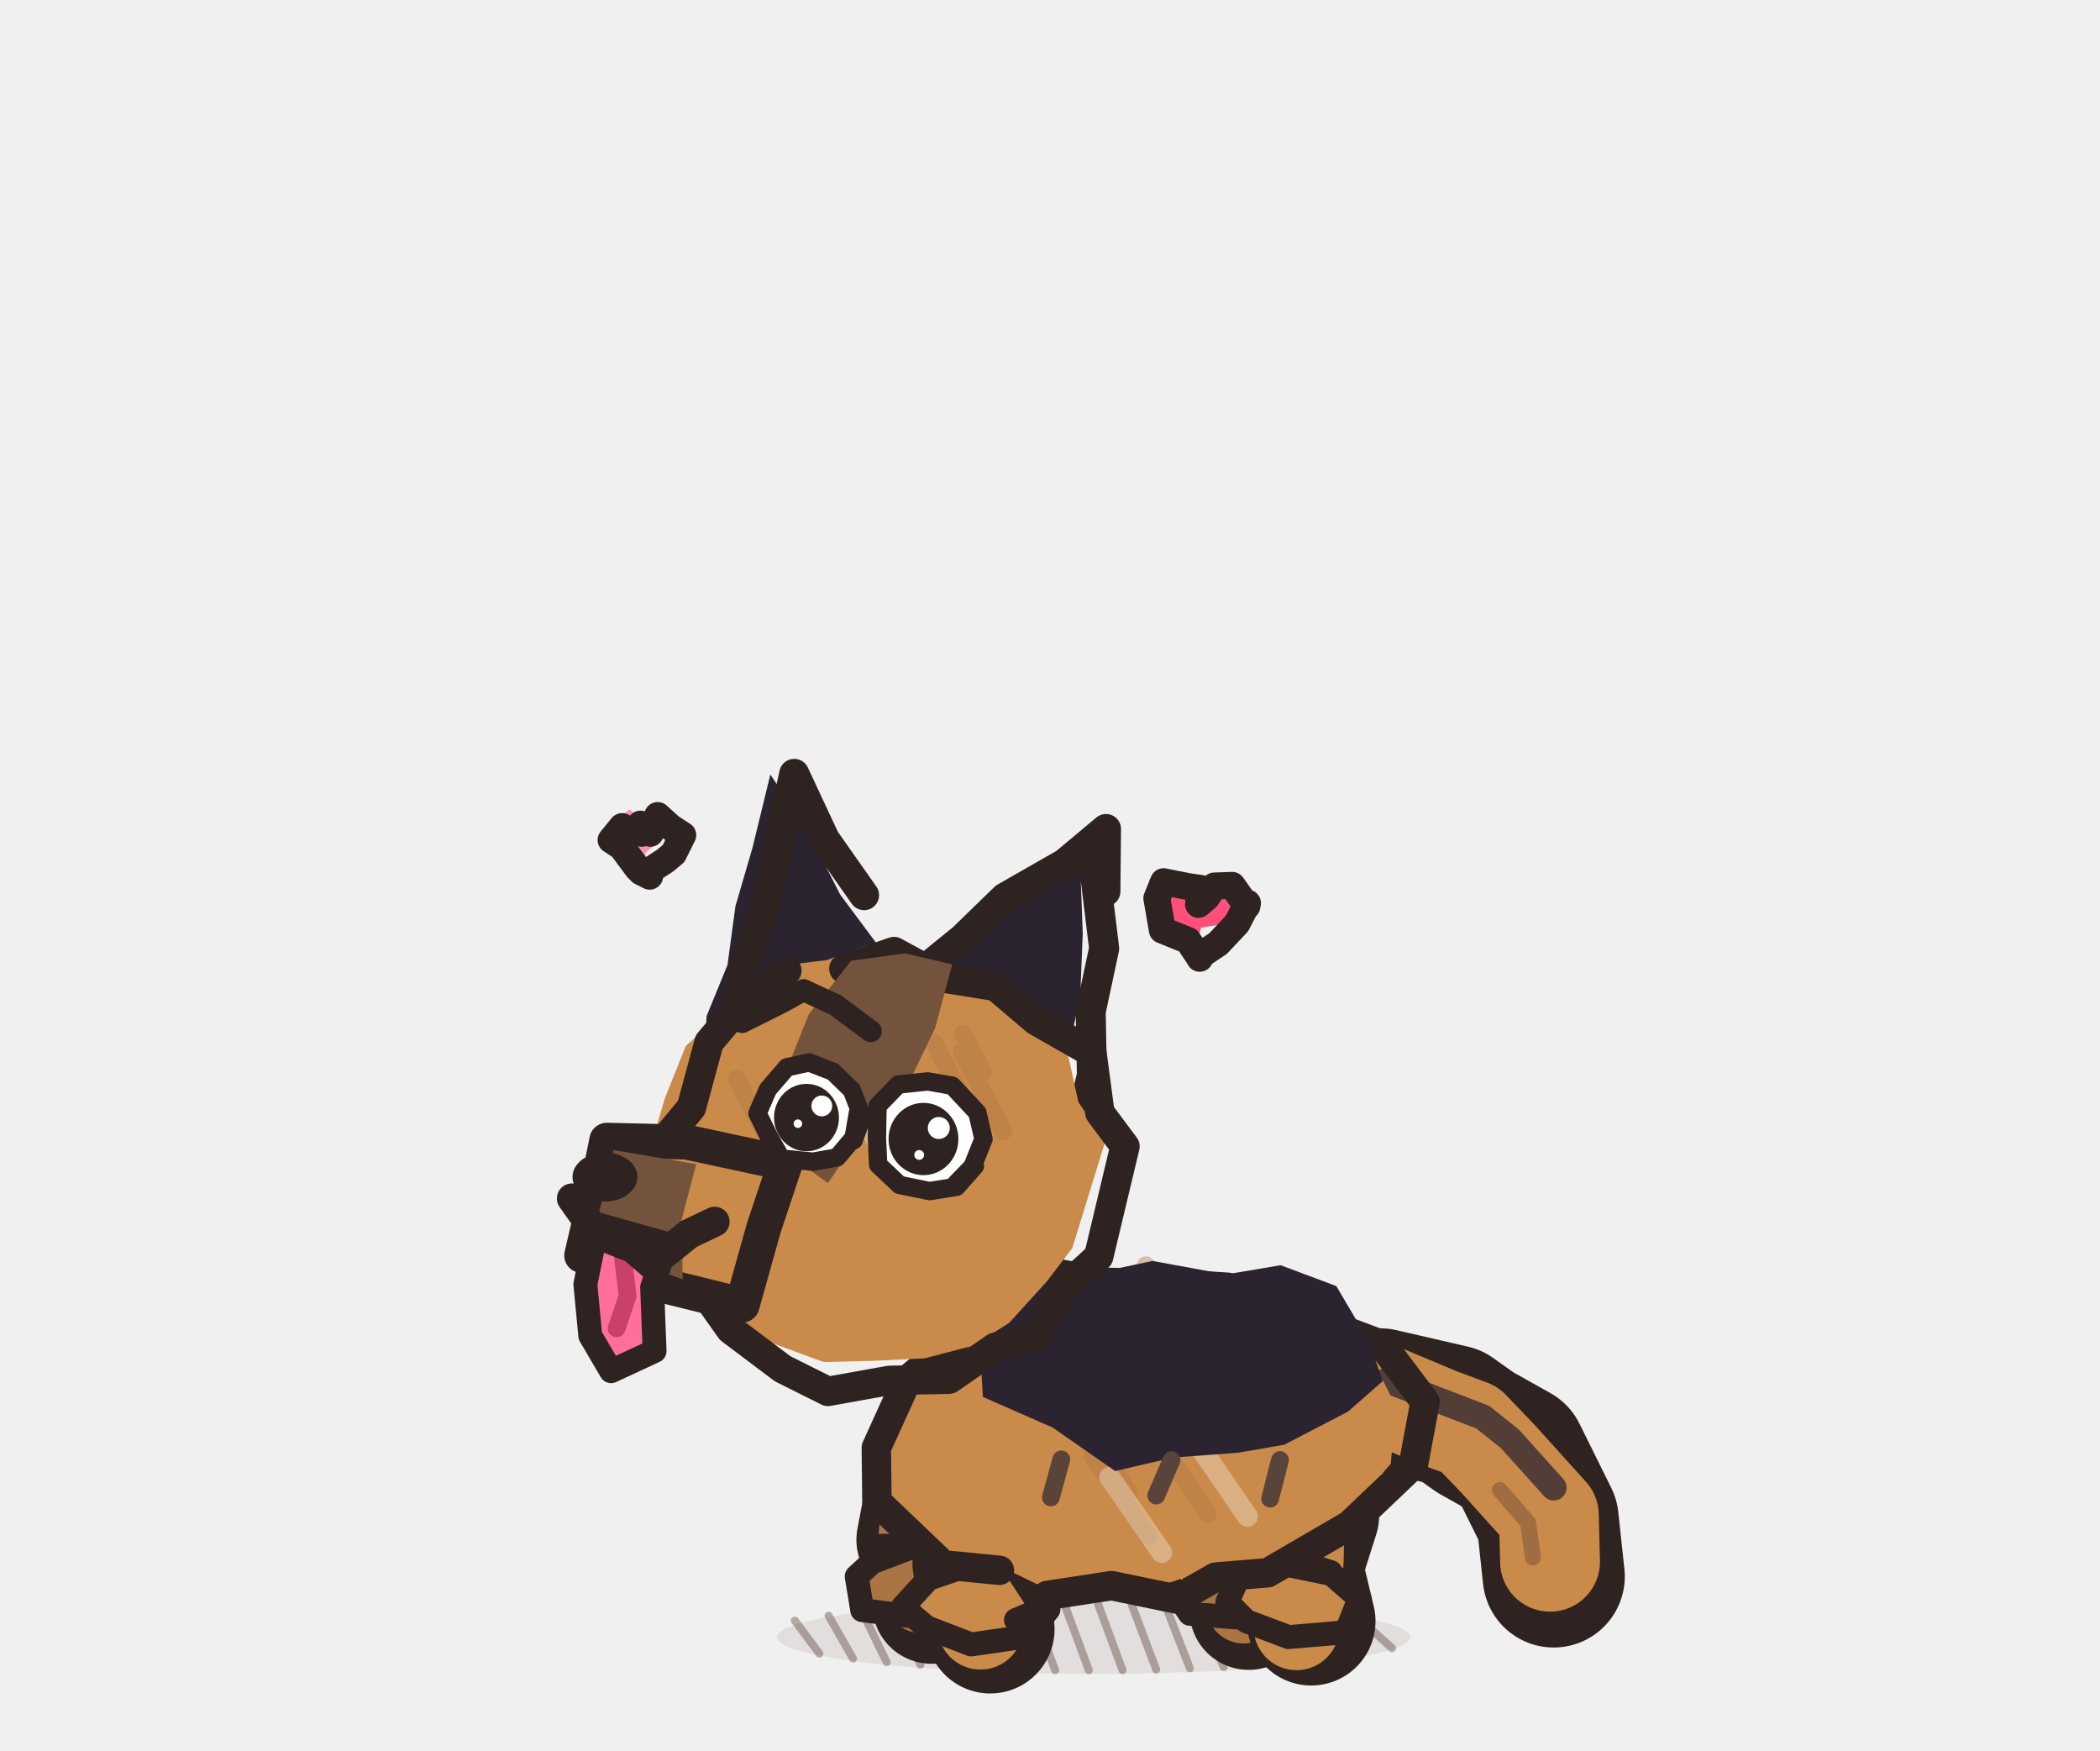
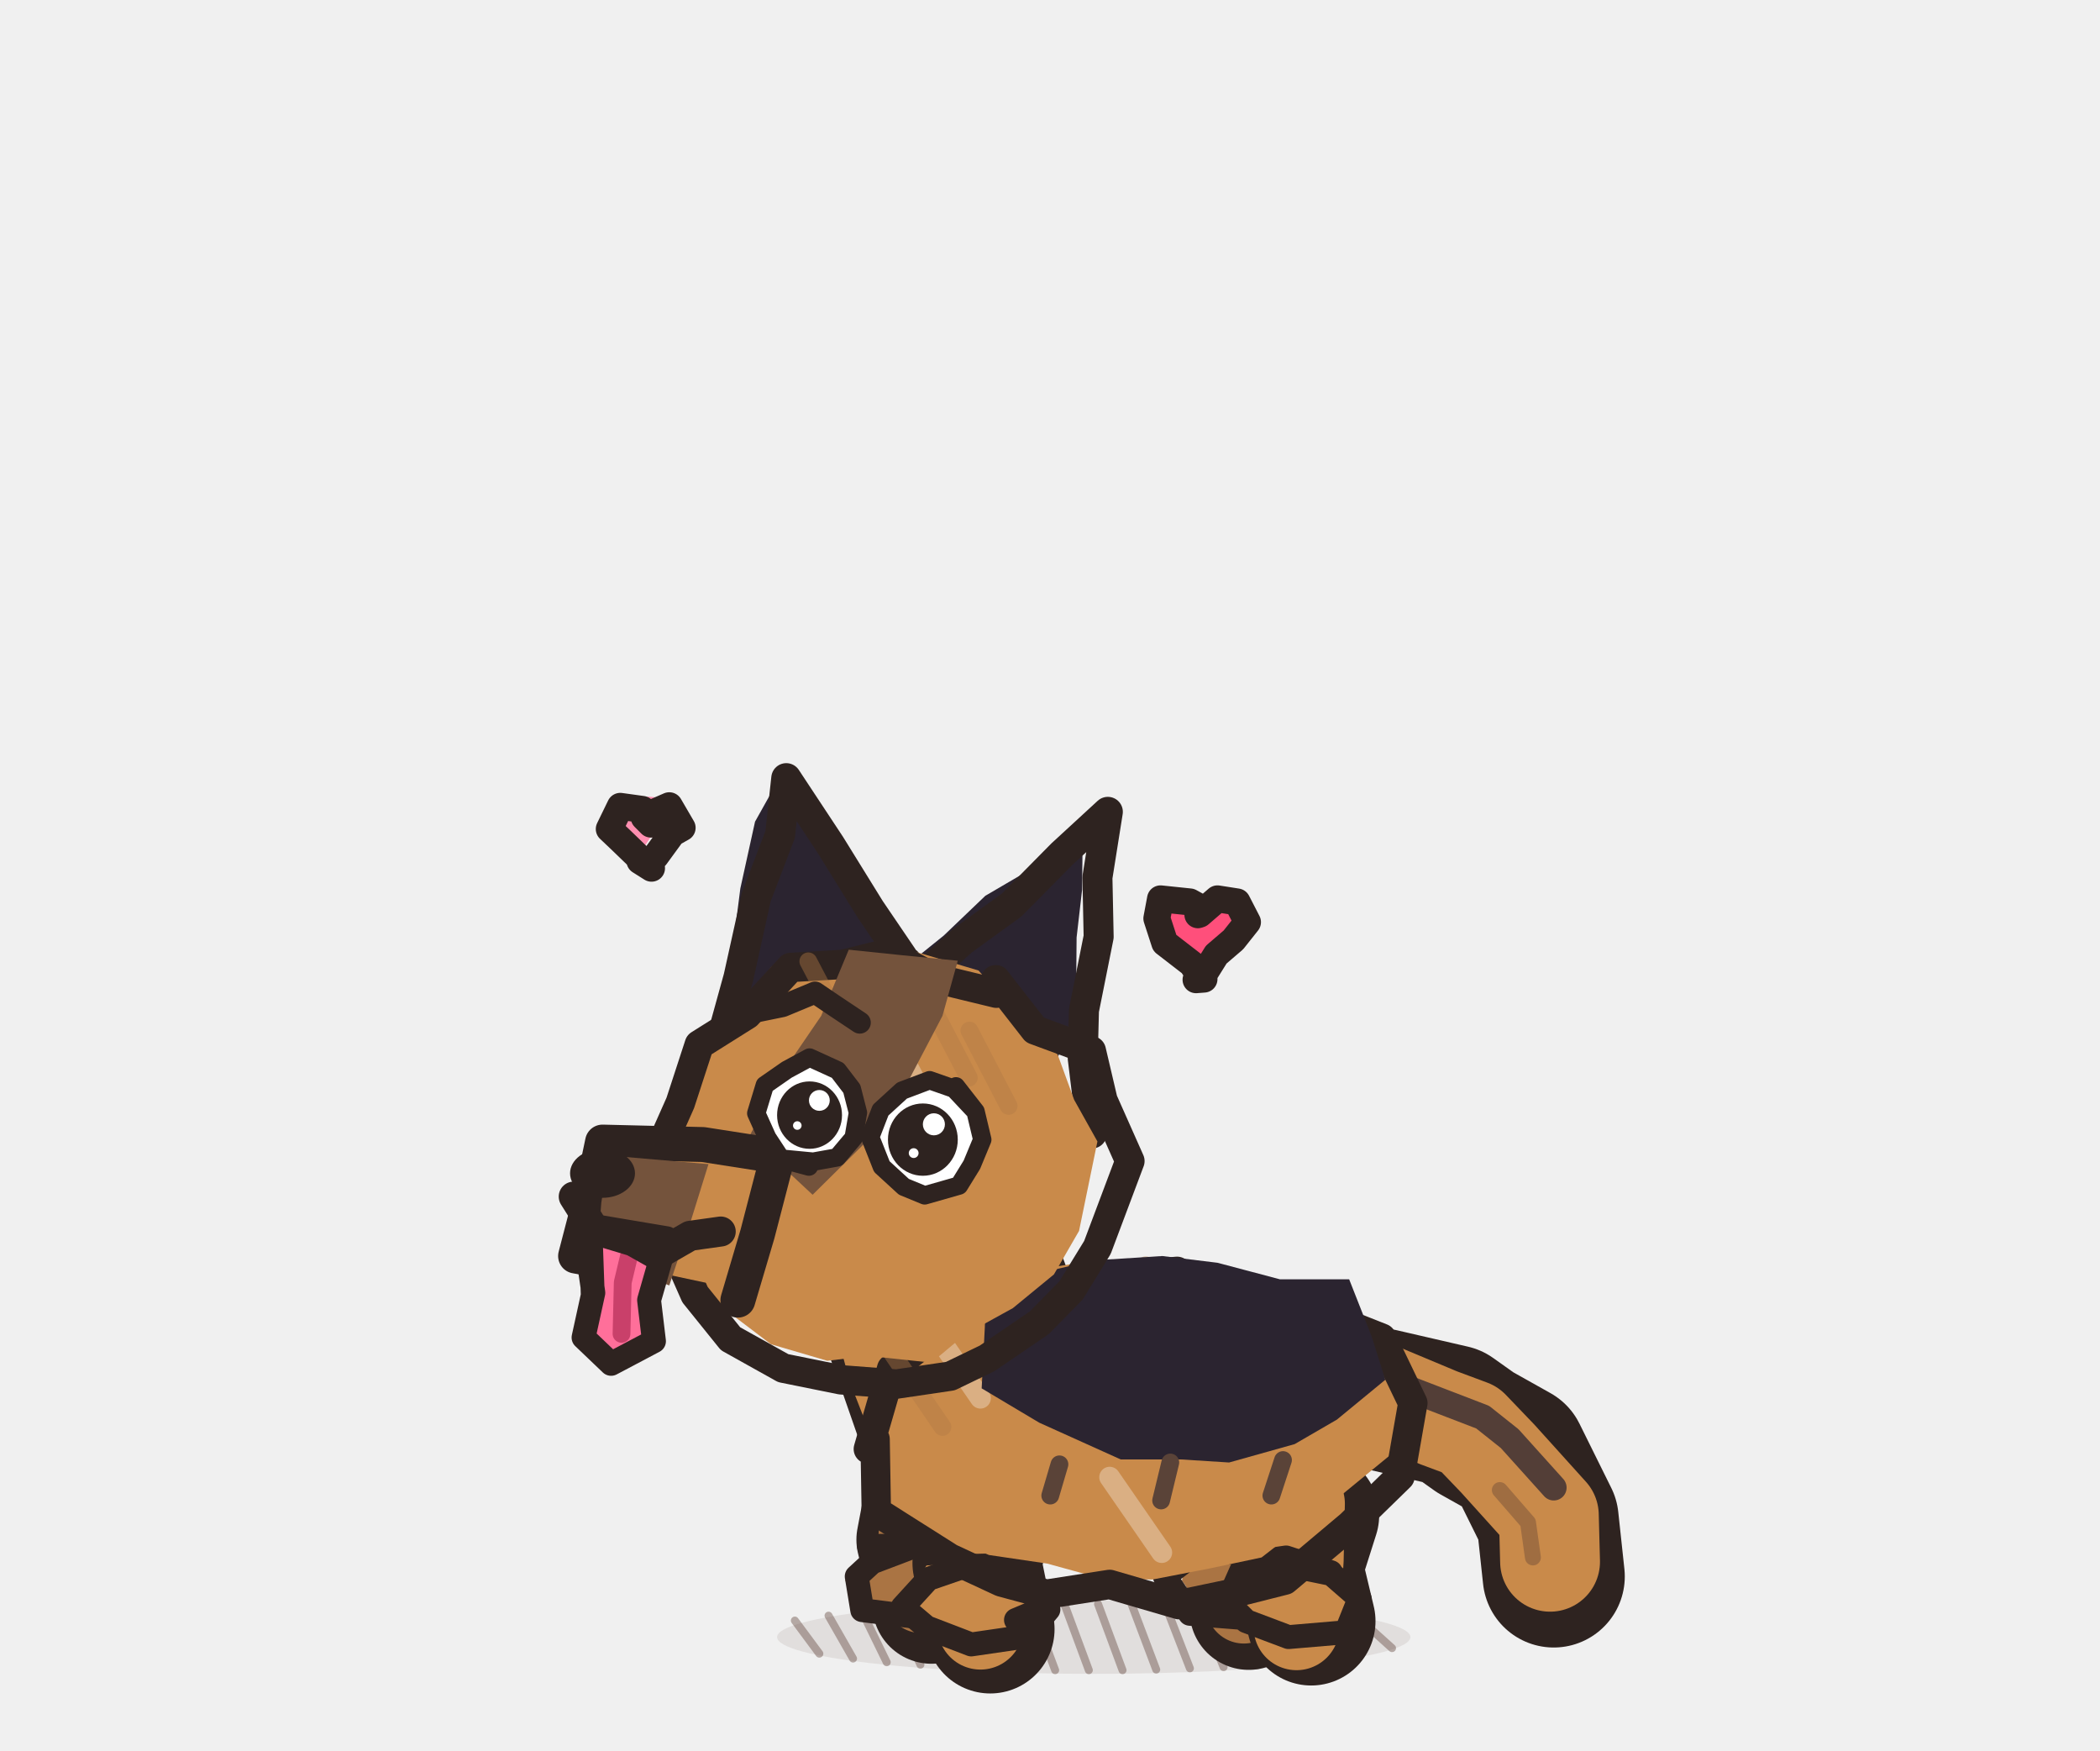
<svg xmlns="http://www.w3.org/2000/svg" width="240" height="200" class="pa-dog pa-pose-happy pa-d-puppy" viewBox="0 0 240 200" role="img" aria-label="Strudel the German Shepherd, happy, puppy">
  <g transform="translate(123.6 186) scale(0.700) translate(-120 -186)">
    <g transform="translate(240 0) scale(-1 1)">
      <ellipse cx="118" cy="187.5" rx="51.7" ry="6" fill="#5B3D32" opacity="0.1" />
      <path d="M69.3 189.3l4 -3.6M74.8 190.5l4 -5.9M80.3 191.2l4 -7.4M85.8 191.7l4 -8.4M91.3 192.1l4 -9.2M96.8 192.4l4 -9.8M102.3 192.6l4 -10.3M107.8 192.8l4 -10.6M113.3 192.9l4 -10.8M118.8 192.9l4 -10.8M124.3 192.9l4 -10.7M129.8 192.8l4 -10.5M135.3 192.6l4 -10.2M140.8 192.4l4 -9.7M146.3 192l4 -9M151.8 191.6l4 -8.2M157.3 191l4 -7M162.8 190.2l4 -5.4" stroke="#5B3D32" stroke-width="1.3" stroke-linecap="round" opacity="0.4" fill="none" />
    </g>
    <g class="pa-d-f0">
      <g transform="translate(240 0) scale(-1 1)">
        <path d="M71.2 148.7L59.5 151.4L55.7 154.1L49.1 157.8L43.9 168.3L42.9 177.6" fill="none" stroke="#2E2320" stroke-width="23.2" stroke-linecap="round" stroke-linejoin="round" />
        <path d="M71.5 147.9L60.5 152.5L55.4 154.4L50.8 159.2L42.5 168.4L42.3 176" fill="none" stroke="#C98A4A" stroke-width="16.3" stroke-linecap="round" stroke-linejoin="round" transform="translate(1.2 -0.8)" />
        <path d="M70.1 145.6L61 149.1L54.5 151.6L50.1 155.1L42.9 163.1" fill="none" stroke="#533e37" stroke-width="4.2" stroke-linecap="round" stroke-linejoin="round" />
        <path d="M51.7 163.5L47.1 168.8L46.3 174.5" fill="none" stroke="#9f6d41" stroke-width="2.6" stroke-linecap="round" stroke-linejoin="round" />
        <g class="pa-d-leg pa-d-leg-FH">
          <path d="M92.7 161.2L93.9 172.7L92.7 183.2" fill="none" stroke="#2E2320" stroke-width="19.3" stroke-linecap="round" stroke-linejoin="round" />
          <path d="M93.6 162.6L95 171.3L92.3 183.2" fill="none" stroke="#aa7443" stroke-width="12.3" stroke-linecap="round" stroke-linejoin="round" transform="translate(1.2 -0.8)" />
          <path d="M103.6 178.3L100.8 182.1L96.2 184.3L89.8 181.8L86.5 178.5L87.5 175.1L95.9 171L103.1 175.3Z" fill="#aa7443" />
          <path d="M87.8 184.1L87.3 179.3L88.5 175.1L94.3 173.6L101.6 173.9L106.4 177.6L102.3 183.7L94.6 184.3L89.8 182.5L86.1 179.6" fill="none" stroke="#2E2320" stroke-width="3.9" stroke-linecap="round" stroke-linejoin="round" />
        </g>
        <g class="pa-d-leg pa-d-leg-FF">
          <path d="M145.1 161.1L147.1 171.6L144.5 182.2" fill="none" stroke="#2E2320" stroke-width="19.3" stroke-linecap="round" stroke-linejoin="round" />
          <path d="M144.9 162.6L145.9 172.9L144.9 181.5" fill="none" stroke="#aa7443" stroke-width="12.3" stroke-linecap="round" stroke-linejoin="round" transform="translate(1.2 -0.8)" />
          <path d="M158.6 178.3L154.2 181.5L148.2 184.2L140 183.7L139.5 178.7L140.8 173.1L148.7 173.1L155.6 175.3Z" fill="#aa7443" />
          <path d="M148.4 173.1L154.2 175.3L156.7 177.6L155.8 183.1L146.3 184.3L140.3 183.6L138.9 178.9L141.8 173.4L146.7 172.6L154.7 172.6" fill="none" stroke="#2E2320" stroke-width="3.9" stroke-linecap="round" stroke-linejoin="round" />
        </g>
        <g class="pa-d-leg pa-d-leg-NH">
          <path d="M81.9 167.6L84.6 176.1L82.5 184.9" fill="none" stroke="#2E2320" stroke-width="21" stroke-linecap="round" stroke-linejoin="round" />
          <path d="M82.8 166.5L83 175.7L83.7 186.7" fill="none" stroke="#C98A4A" stroke-width="14" stroke-linecap="round" stroke-linejoin="round" transform="translate(1.2 -0.8)" />
          <path d="M95.8 182.3L93.8 185.1L84.7 188L77.5 186.5L74.4 181.2L78 175.4L85.8 173.1L94.4 176.7Z" fill="#C98A4A" />
          <path d="M79.3 176.9L86.6 174.5L93.4 175.5L96.2 181.8L93.1 184.9L86.2 187.5L76.8 186.7L74.6 181.2L79.2 177.2L87 175.6" fill="none" stroke="#2E2320" stroke-width="3.9" stroke-linecap="round" stroke-linejoin="round" />
        </g>
        <g class="pa-d-leg pa-d-leg-NF">
          <path d="M135.2 167.8L137.1 175.4L134.9 186.2" fill="none" stroke="#2E2320" stroke-width="21" stroke-linecap="round" stroke-linejoin="round" />
          <path d="M134.9 167.6L135.5 177.5L135.3 186.6" fill="none" stroke="#C98A4A" stroke-width="14" stroke-linecap="round" stroke-linejoin="round" transform="translate(1.2 -0.8)" />
          <path d="M148.7 181L146.2 185.8L136.3 187.4L129.5 185L125.8 182L131.5 176.8L136.8 175.3L145.3 175.8Z" fill="#C98A4A" />
          <path d="M130.7 184.7L126.4 182.9L131.1 175.7L138.9 175.9L145 178L149.2 182.6L145.3 185.9L138 188.7L129.1 187.4L125.4 183" fill="none" stroke="#2E2320" stroke-width="3.9" stroke-linecap="round" stroke-linejoin="round" />
        </g>
-         <path d="M154.5 153.7L151.7 165.4L142 175.1L133.6 175.8L125.1 179.9L115.3 179.9L106.2 178.8L98.4 176.2L89.2 175.7L78.8 169.9L69.5 159.2L68.7 149.7L74.2 139L88.4 133.8L98.4 131.7L106.4 129.8L115 130L125.2 128.3L138.2 134.5L149.1 143Z" fill="#C98A4A" />
-         <path d="M125.6 180.7L115.1 179.1L104.4 181.3L98.1 177.7L89.6 177L76.2 169.2L65.8 159.3L63.9 149.1L70.9 139.8L87.9 133.4L96.1 130.4L105.6 129.8L115.9 129.6L124.2 128.1L137.6 136.4L148.5 145.6L153.5 156.6L153.4 165.4L142.6 175.7L133.4 176.6" fill="none" stroke="#2E2320" stroke-width="4.8" stroke-linecap="round" stroke-linejoin="round" />
-         <path d="M109.1 171L118.2 157.9M112.2 163.9L121.1 150.9M104 143.8L112.6 131.4M99.4 167.3L108 154.7M120 140.7L127.1 130.4M126.7 147.5L134.7 135.8M112.4 143.5L119.5 133.2M103 136.4L109.5 126.8" stroke="#b17945" stroke-width="2.9" stroke-linecap="round" opacity=".42" />
-         <path d="M111.3 156.2L120.5 142.8M92.9 167.8L102.1 154.4M106.9 173.7L115.4 161.4M97.5 149.9L103.1 141.7" stroke="#fff" stroke-width="3.4" stroke-linecap="round" opacity=".32" />
-         <path d="M70.8 145.7L73.1 139.2L78.4 130.2L87.5 126.8L96.4 128.3L108.4 126.1L117.8 128.1L127.3 129.6L133.8 129.9L136.7 138L136.1 148.3L124.7 153.3L114.5 160.4L105.1 158.2L94.4 157.4L86.9 156.1L76.5 150.7Z" fill="#2B2430" />
-         <path d="M87.6 158.6L89.2 164.9" fill="none" stroke="#5a4338" stroke-width="2.9" stroke-linecap="round" stroke-linejoin="round" />
-         <path d="M105.3 158.6L107.8 164.4" fill="none" stroke="#5a4338" stroke-width="2.9" stroke-linecap="round" stroke-linejoin="round" />
-         <path d="M123.3 158.5L125 164.7" fill="none" stroke="#5a4338" stroke-width="2.9" stroke-linecap="round" stroke-linejoin="round" />
-         <path d="M122 101.7L122.5 93.4L120.2 82.9L119.8 72.6L120.1 64.4L118.6 55.2L126.9 61.3L133.4 65.2L142.6 73.2L149.4 78.8L141.4 85.8L130.5 96Z" fill="#2B2430" />
-         <path d="M116.1 65.8L116 55.6L122.7 61.2L132.5 66.8L139.4 73.5L146.3 79.1L138.3 87.7L127.1 95L120.6 105.3L118.3 95.8L118.5 85.4L116.3 75.1L117.8 62.8" fill="none" stroke="#2E2320" stroke-width="4.9" stroke-linecap="round" stroke-linejoin="round" />
-         <path d="M152.4 75.7L159.4 66.3L164.7 55.9L170.8 46.7L173.7 58.6L176.5 68.2L177.8 77.8L181.2 86.1L181.9 97.9L172 89.3L163.8 83.6Z" fill="#2B2430" />
-         <path d="M155.5 66.4L161.9 57.3L166.9 46.6L169.6 58.9L171.9 68.7L175 78.1L176.9 87.3L178.5 98.7L170.2 90.4L158.7 85.8L148.3 78.5" fill="none" stroke="#2E2320" stroke-width="4.9" stroke-linecap="round" stroke-linejoin="round" />
-         <path d="M189.7 105.2L190.5 113.3L190.3 124.1L184.7 128.3L178.6 135.7L171.9 139L162.1 142.6L154 142.4L145.6 142L137.6 139.9L131.8 136.2L125.7 129.5L121.5 124L116.1 106.5L120.5 100.2L122.4 91.6L131.4 85.2L136.6 80.7L147 77.5L155.1 74.6L161.6 77L170.7 78.1L177.3 84.6L184.6 91L188 99.5Z" fill="#C98A4A" />
-         <path d="M168.1 78.7L175.5 84.1L180.8 90.4L183.7 101.1L189.3 107.8L187.9 117.2L185.9 125.2L181.2 131.8L177.3 137.3L168.8 143.7L161.4 147.4L151.4 145.6L141.6 145.4L134.1 140.2L127.1 138.2L123.1 130.8L117.2 125.4L112.9 107.4L117 101.9L118.3 92.1L127.4 86.9L134 81.3L142.7 79.9L150.6 75.6L158.8 78.4" fill="none" stroke="#2E2320" stroke-width="4.8" stroke-linecap="round" stroke-linejoin="round" />
-         <path d="M136.1 95.2L139.3 89M132.8 104.9L139.5 92M139.9 98.5L144.1 90.5M168.8 110.8L176.3 96.4" stroke="#b17945" stroke-width="2.9" stroke-linecap="round" opacity=".42" />
-         <path d="M149.3 110.8L155.9 98M152.9 107.5L159.7 94.4" stroke="#fff" stroke-width="3.4" stroke-linecap="round" opacity=".32" />
-         <path d="M141.1 77.7L148.8 75.9L157.6 77.1L164.5 85.8L168.1 94.8L173 105L161.4 113.4L155.5 104.8L148 96.6L143.9 88.1Z" fill="#74533c" />
-         <path d="M172 106L184.8 104.9L197.6 104.8L200.3 112L203.6 122.6L192 126.6L178.8 130.4L176 118Z" fill="#C98A4A" />
-         <path d="M169.1 110L184.5 106.7L197.5 106.4L199.3 115.3L201.6 125.2L189.6 129.8L175.4 133.3L171.9 120.8L168.3 110" fill="none" stroke="#2E2320" stroke-width="5.7" stroke-linecap="round" stroke-linejoin="round" />
-         <path d="M182.9 110.3L196.4 108L198.4 116.7L200.3 123.8L185.1 129.1L185.3 119.4Z" fill="#74533c" />
-         <path d="M154.1 105.9L153.1 110.5L149.8 113.4L144.8 115L140.7 113.9L137.3 110.5L135.9 106.3L137.5 101.3L140.5 97.9L144.9 96.5L149.6 97.8L152.8 101.5Z" fill="#FFFFFF" />
-         <path d="M140.5 113.5L137.8 110.7L136 106.2L137 101.9L141.1 97.5L145.1 96.8L149.9 97.3L153.3 100.8L153.4 106.1L153.2 110.4L149.7 113.7L144.8 114.7L140.4 114L137.4 110.6" fill="none" stroke="#2E2320" stroke-width="3" stroke-linecap="round" stroke-linejoin="round" />
-         <ellipse cx="145.8" cy="106.2" rx="5.7" ry="5.9" fill="#2E2320" />
-         <ellipse cx="143.3" cy="104.4" rx="1.8" ry="1.8" fill="#FFFFFF" />
-         <ellipse cx="146.5" cy="108.8" rx="0.8" ry="0.8" fill="#FFFFFF" />
-         <path d="M172.9 102.5L171.2 106.4L168.8 109.2L164.4 110.5L160.1 109.5L157.1 106.1L156.3 102.1L157.5 97.7L160.4 94.7L164.2 93.2L168.4 94.4L171.6 97.7Z" fill="#FFFFFF" />
-         <path d="M157.2 106.4L155.8 102.6L157.5 98.2L160.6 95.2L164.5 93.7L168.1 94.5L171.2 98.1L172.9 102L171 105.9L169 109.4L163.8 109.9L159.9 109.2L157.2 106L156.5 101.9" fill="none" stroke="#2E2320" stroke-width="3" stroke-linecap="round" stroke-linejoin="round" />
-         <ellipse cx="164.9" cy="102.7" rx="5.3" ry="5.5" fill="#2E2320" />
-         <ellipse cx="162.4" cy="100.8" rx="1.7" ry="1.7" fill="#FFFFFF" />
-         <ellipse cx="166.3" cy="103.7" rx="0.7" ry="0.7" fill="#FFFFFF" />
-         <path d="M154.4 88.6L160.2 84.3L165.4 81.9L168.8 83.8L175.4 87.1" fill="none" stroke="#2E2320" stroke-width="3.6" stroke-linecap="round" stroke-linejoin="round" />
-         <ellipse cx="197.8" cy="112.4" rx="5.3" ry="4" fill="#2E2320" />
-         <path d="M188.4 122L199.8 120.1L200.8 129.4L202 138.2L196.4 142.5L188.7 140.6L188.5 131.7Z" fill="#FF6F9A" />
-         <path d="M187.3 123.7L199.4 122.1L201 129.9L200.2 138.3L196.8 144.1L189.7 140.8L190.1 130.4L187.7 123.3L199.5 120" fill="none" stroke="#2E2320" stroke-width="3.9" stroke-linecap="round" stroke-linejoin="round" />
-         <path d="M195.2 122.8L194.1 131.8L195.9 137.1" fill="none" stroke="#C9406A" stroke-width="2.9" stroke-linecap="round" stroke-linejoin="round" />
-         <path d="M179.9 119.7L184.1 121.7L190.2 126.6L193.2 124L199.1 121.7L203.2 115.9" fill="none" stroke="#2E2320" stroke-width="4.9" stroke-linecap="round" stroke-linejoin="round" />
-         <path d="M101 66.5L100.9 64.6L104.8 63.2L108.9 63.8L108 67.2L106.7 69.3L103.1 73.7L100.8 74.4L102.8 77.2L101.2 74.9L100.5 71.7L96.3 71L93.9 68.1L96.1 63.1L99.1 64.1L101.1 65.1Z" fill="#FF4F7B" />
-         <path d="M93 68.2L95.4 64.8L98.3 64.9L99.6 66.8L100.9 67.9L100.5 65.3L102.6 65L106.6 64.2L107.7 66.9L106.8 72.1L102.6 73.8L100.8 76.5L100.7 76.7L100.7 76.3L97.7 74.3L94.6 71L92.9 67.7" fill="none" stroke="#2E2320" stroke-width="4.4" stroke-linecap="round" stroke-linejoin="round" />
-         <path d="M193.1 56.5L191.9 54L193.8 52.4L197.1 55L196.6 55.7L195.9 58.6L194.4 59.1L193.4 62.2L192.3 62.7L190.7 63.4L191.2 59.5L188.9 57.5L186.2 56L187.9 53.6L189.8 54.7L193 55.9Z" fill="#FF8FB1" />
-         <path d="M195 55.2L196.8 57.4L195.1 58.5L192.5 62L191.9 62.6L190.5 63.3L190.8 62.6L187.9 60.7L186.6 59.6L185.1 56.6L187.1 55.3L189.2 53.4L190.4 56.3L191.6 55.9L191.8 56.3L192 54.8" fill="none" stroke="#2E2320" stroke-width="4.4" stroke-linecap="round" stroke-linejoin="round" />
+         <path d="M136.9 148.3L140 139.4L142.2 133.3L145.5 127.3" fill="none" stroke="#2E2320" stroke-width="41.3" stroke-linecap="round" stroke-linejoin="round" />
+         <path d="M138 147.2L140.3 141.3L142.3 133.9L144.8 125.8" fill="none" stroke="#C98A4A" stroke-width="34.3" stroke-linecap="round" stroke-linejoin="round" transform="translate(1.2 -0.8)" />
+         <path d="M154.9 152.7L154.7 164.1L142.8 171L135.1 174.1L125.6 175.5L116.5 178L108.4 178.1L99.1 176.3L90.6 174.5L79 165.5L69 157.3L68 146.7L74.9 138.9L91 131.1L99 127.4L106.8 127.3L117.8 126L126.6 127.4L141.4 132L150.1 140.5Z" fill="#C98A4A" />
+         <path d="M153.7 155.2L153.5 167L141.5 174.6L133.1 178.5L125.7 180.5L115.4 178.9L104.1 182.2L95.5 180.4L86.8 178.2L76.1 169.2L68 161.3L65.9 149.3L71 138.7L88.2 131.9L96.3 132.1L104.4 127.8L115.7 128.8L124 131L139.5 134.6L151 143.7L154.8 156.8" fill="none" stroke="#2E2320" stroke-width="4.8" stroke-linecap="round" stroke-linejoin="round" />
+         <path d="M120 140.7L127.1 130.4M126.7 147.5L134.7 135.8M112.4 143.5L119.5 133.2M103 136.4L109.5 126.8M142.7 153.2L150.9 141.2M106.9 154.6L111.5 147.9M125.9 140.6L135.2 127.1M113.4 152.2L119.8 143" stroke="#b17945" stroke-width="2.9" stroke-linecap="round" opacity=".42" />
+         <path d="M106.9 173.7L115.4 161.4M97.5 149.9L103.1 141.7M124.8 149.6L130.8 140.9M136.5 148.5L143.6 138.2" stroke="#fff" stroke-width="3.4" stroke-linecap="round" opacity=".32" />
+         <path d="M70.4 145.5L72.6 138.5L76.3 129.1L87.6 129.1L97.8 126.4L106.8 125.3L117.9 126L124.8 127.6L135.4 129.4L135.9 139.2L136.3 146.9L126.9 152.5L113.6 158.5L103.8 158.5L95.9 159L85.2 156L78.3 152Z" fill="#2B2430" />
+         <path d="M87.1 158.6L89 164.4" fill="none" stroke="#5a4338" stroke-width="2.9" stroke-linecap="round" stroke-linejoin="round" />
+         <path d="M105.5 159L107 165.2" fill="none" stroke="#5a4338" stroke-width="2.9" stroke-linecap="round" stroke-linejoin="round" />
+         <path d="M123.6 159.3L125.1 164.4" fill="none" stroke="#5a4338" stroke-width="2.9" stroke-linecap="round" stroke-linejoin="round" />
+         <path d="M123.7 103.7L123.8 92.7L120.9 84.8L120.8 73.3L119.9 65.5L119.8 55.6L126.3 61L135.7 66.5L142.5 73L149.2 78.4L141.3 86.8L130.6 93.8Z" fill="#2B2430" />
+         <path d="M137 88.8L128.9 97L118.3 105.3L119.8 93L119.6 85.2L117.2 73.2L117.4 63.5L115.7 52.8L123.2 59.7L131.4 68L139.4 73.8L145.8 79.5" fill="none" stroke="#2E2320" stroke-width="4.9" stroke-linecap="round" stroke-linejoin="round" />
+         <path d="M150.4 76L156.9 64.3L165 55.6L169.1 46.9L173.3 54.4L175.7 65.3L176.9 74.7L179.5 86.6L181.7 96.2L172.1 88.5L161.4 80.8Z" fill="#2B2430" />
+         <path d="M149.2 76.5L154.5 68.7L161 58.2L168.2 47.3L169.2 56.5L173.1 66.7L176 79.8L178.1 87.4L179.6 98.5L170.6 91.2L158.4 84.2L148.5 77.3" fill="none" stroke="#2E2320" stroke-width="4.9" stroke-linecap="round" stroke-linejoin="round" />
+         <path d="M189.6 106.7L190.6 114.8L189 122.6L184.7 130L177.3 134.7L170.7 139.7L161.5 142.4L154.9 141.6L144.5 142.7L139 138.1L131.2 133.8L124.5 128.3L120.4 121.2L117.4 106.6L121.2 99.8L123.9 92.4L130.8 85.7L136.8 78.7L146.2 75.9L153.6 74L160.9 77.9L170.6 78.1L176.3 84.7L181.4 90L185.6 97.9Z" fill="#C98A4A" />
+         <path d="M133.9 82.4L143.8 80L151.7 75.9L159 77.7L167.5 78.2L174.6 85.9L182.4 90.8L185.5 100.3L188.3 106.6L188.8 117.4L186.5 123.9L183.1 131.6L177.3 138.8L168.7 143.6L159.3 145.5L150.2 146.2L141.4 144.9L135.4 142L126.9 136.2L121.7 130.9L117.4 123.9L112.1 109.8L116.5 99.9L118.4 91.8L127.6 88.4L134 80.2" fill="none" stroke="#2E2320" stroke-width="4.8" stroke-linecap="round" stroke-linejoin="round" />
+         <path d="M159.2 87.5L164.6 77.2M139.2 108.6L144.1 99.3M138.4 96.2L144.5 84.5M131.9 100.8L138.3 88.5" stroke="#b17945" stroke-width="2.9" stroke-linecap="round" opacity=".42" />
+         <path d="M151 102.9L154.6 96M143.9 102.9L148.1 94.9" stroke="#fff" stroke-width="3.4" stroke-linecap="round" opacity=".32" />
+         <path d="M140.2 77.1L149.3 76.2L158 75.3L162.5 86.1L168.1 94.3L174.2 105.7L163.9 115.3L155.2 106.7L148.1 96.4L142.7 86.1Z" fill="#74533c" />
+         <path d="M173.1 107.2L185.7 106.8L198.7 105.6L201 115.1L203.3 124.6L189.6 127.9L177.4 130.5L174 120Z" fill="#C98A4A" />
+         <path d="M176.1 132.5L172.9 121.7L169.6 109L181.8 107.1L198.2 106.7L200 115.3L202.6 125.3L190.2 127.6" fill="none" stroke="#2E2320" stroke-width="5.7" stroke-linecap="round" stroke-linejoin="round" />
+         <path d="M180.9 110.3L197.2 108.9L198.4 116.6L199.1 125.6L187.3 130.1L183.7 119.3Z" fill="#74533c" />
+         <path d="M153.8 105.8L152.8 110.3L149.6 113.7L145 114.7L140.6 113.9L137.5 110.3L136.3 105.8L137.7 101.6L140.4 97.9L145.1 96.9L149.2 98.2L152.5 101Z" fill="#FFFFFF" />
+         <path d="M137.7 101.3L140.8 98L144.8 96.6L149.3 98.3L152.8 101.5L154.5 105.9L152.6 110.7L149 114L145.6 115.4L140 113.8L137.9 110.4L136.2 106.3L137.3 101.7L140.5 97.6" fill="none" stroke="#2E2320" stroke-width="3" stroke-linecap="round" stroke-linejoin="round" />
+         <ellipse cx="145.9" cy="106.3" rx="5.7" ry="5.9" fill="#2E2320" />
+         <ellipse cx="144.1" cy="103.8" rx="1.8" ry="1.8" fill="#FFFFFF" />
+         <ellipse cx="147.4" cy="108.5" rx="0.8" ry="0.8" fill="#FFFFFF" />
+         <path d="M172.5 101.9L171.5 106L168.6 109.1L164.3 110.4L160.2 109.1L157.4 106.4L156.3 102.4L157.4 97.9L160.3 94.4L164.2 93.3L168.6 94.8L171.4 97.5Z" fill="#FFFFFF" />
+         <path d="M169 109.4L163.8 109.9L159.9 109.2L157.2 106L156.5 101.9L157.5 98L159.8 95L164.4 92.9L168.1 94.9L171.7 97.4L173.1 102L171.3 106L169 109.5L164.5 110.7" fill="none" stroke="#2E2320" stroke-width="3" stroke-linecap="round" stroke-linejoin="round" />
+         <ellipse cx="164.4" cy="102.3" rx="5.3" ry="5.5" fill="#2E2320" />
+         <ellipse cx="162.8" cy="99.9" rx="1.7" ry="1.7" fill="#FFFFFF" />
+         <ellipse cx="166.4" cy="104" rx="0.7" ry="0.7" fill="#FFFFFF" />
+         <path d="M156.2 87.2L160.4 84.4L163.5 82.3L168.8 84.5L173.2 85.4" fill="none" stroke="#2E2320" stroke-width="3.6" stroke-linecap="round" stroke-linejoin="round" />
+         <ellipse cx="198.2" cy="111.8" rx="5.3" ry="4" fill="#2E2320" />
+         <path d="M189.6 122.9L199.7 120.3L199.6 131.1L201.6 139.3L195.9 144.2L188.6 139.9L189.9 131.1Z" fill="#FF6F9A" />
+         <path d="M201.4 119.6L199.7 131.3L201.3 138.6L196.8 142.9L189.8 139.2L190.6 132.5L187.7 122.4L200.2 120.3L199.8 131.5" fill="none" stroke="#2E2320" stroke-width="3.9" stroke-linecap="round" stroke-linejoin="round" />
+         <path d="M193.4 123.3L194.9 129.6L195.1 138" fill="none" stroke="#C9406A" stroke-width="2.9" stroke-linecap="round" stroke-linejoin="round" />
+         <path d="M178.9 121.3L183.9 122L189.3 125.1L193.2 122.9L199.5 121L202.9 115.6" fill="none" stroke="#2E2320" stroke-width="4.9" stroke-linecap="round" stroke-linejoin="round" />
+         <path d="M101.6 68.8L103.4 66.7L104.6 67.1L106.8 68L109 68.8L107.3 73.6L104 75.7L102.9 76.9L102 79.8L102.8 78.1L100.1 76.7L95.7 74L95.4 70.5L95.8 65.8L98.8 67.3L102 67.2Z" fill="#FF4F7B" />
+         <path d="M101.3 80.2L100 80.1L100 79.3L98 76.1L95.2 73.7L92.9 70.8L94.6 67.5L97.8 67L100.7 69.5L101 69.6L100.3 68.6L102.3 67.5L107.1 67L107.7 70.2L106.4 74.2L102 77.6L100.8 79.4" fill="none" stroke="#2E2320" stroke-width="4.4" stroke-linecap="round" stroke-linejoin="round" />
+         <path d="M191 54.7L193.4 51.6L195 50.3L195.7 51.7L197.4 53.5L195.9 57.4L195.2 59.4L191.7 60.5L192.2 61.4L192.8 60.7L190.4 57L187.8 56.9L188.1 52.9L187.7 50.6L190.9 50.3L190.6 51.4Z" fill="#FF8FB1" />
+         <path d="M190.2 60.8L189.5 60L186.8 56.3L185.2 55.4L187.3 51.8L189.6 52.8L189.8 53.9L190.3 54.8L191.4 53.7L191.7 52.4L195.3 51.9L197.1 55.6L195.2 57.4L192.3 60.2L192.1 60.8L190.2 62" fill="none" stroke="#2E2320" stroke-width="4.4" stroke-linecap="round" stroke-linejoin="round" />
      </g>
    </g>
  </g>
</svg>
